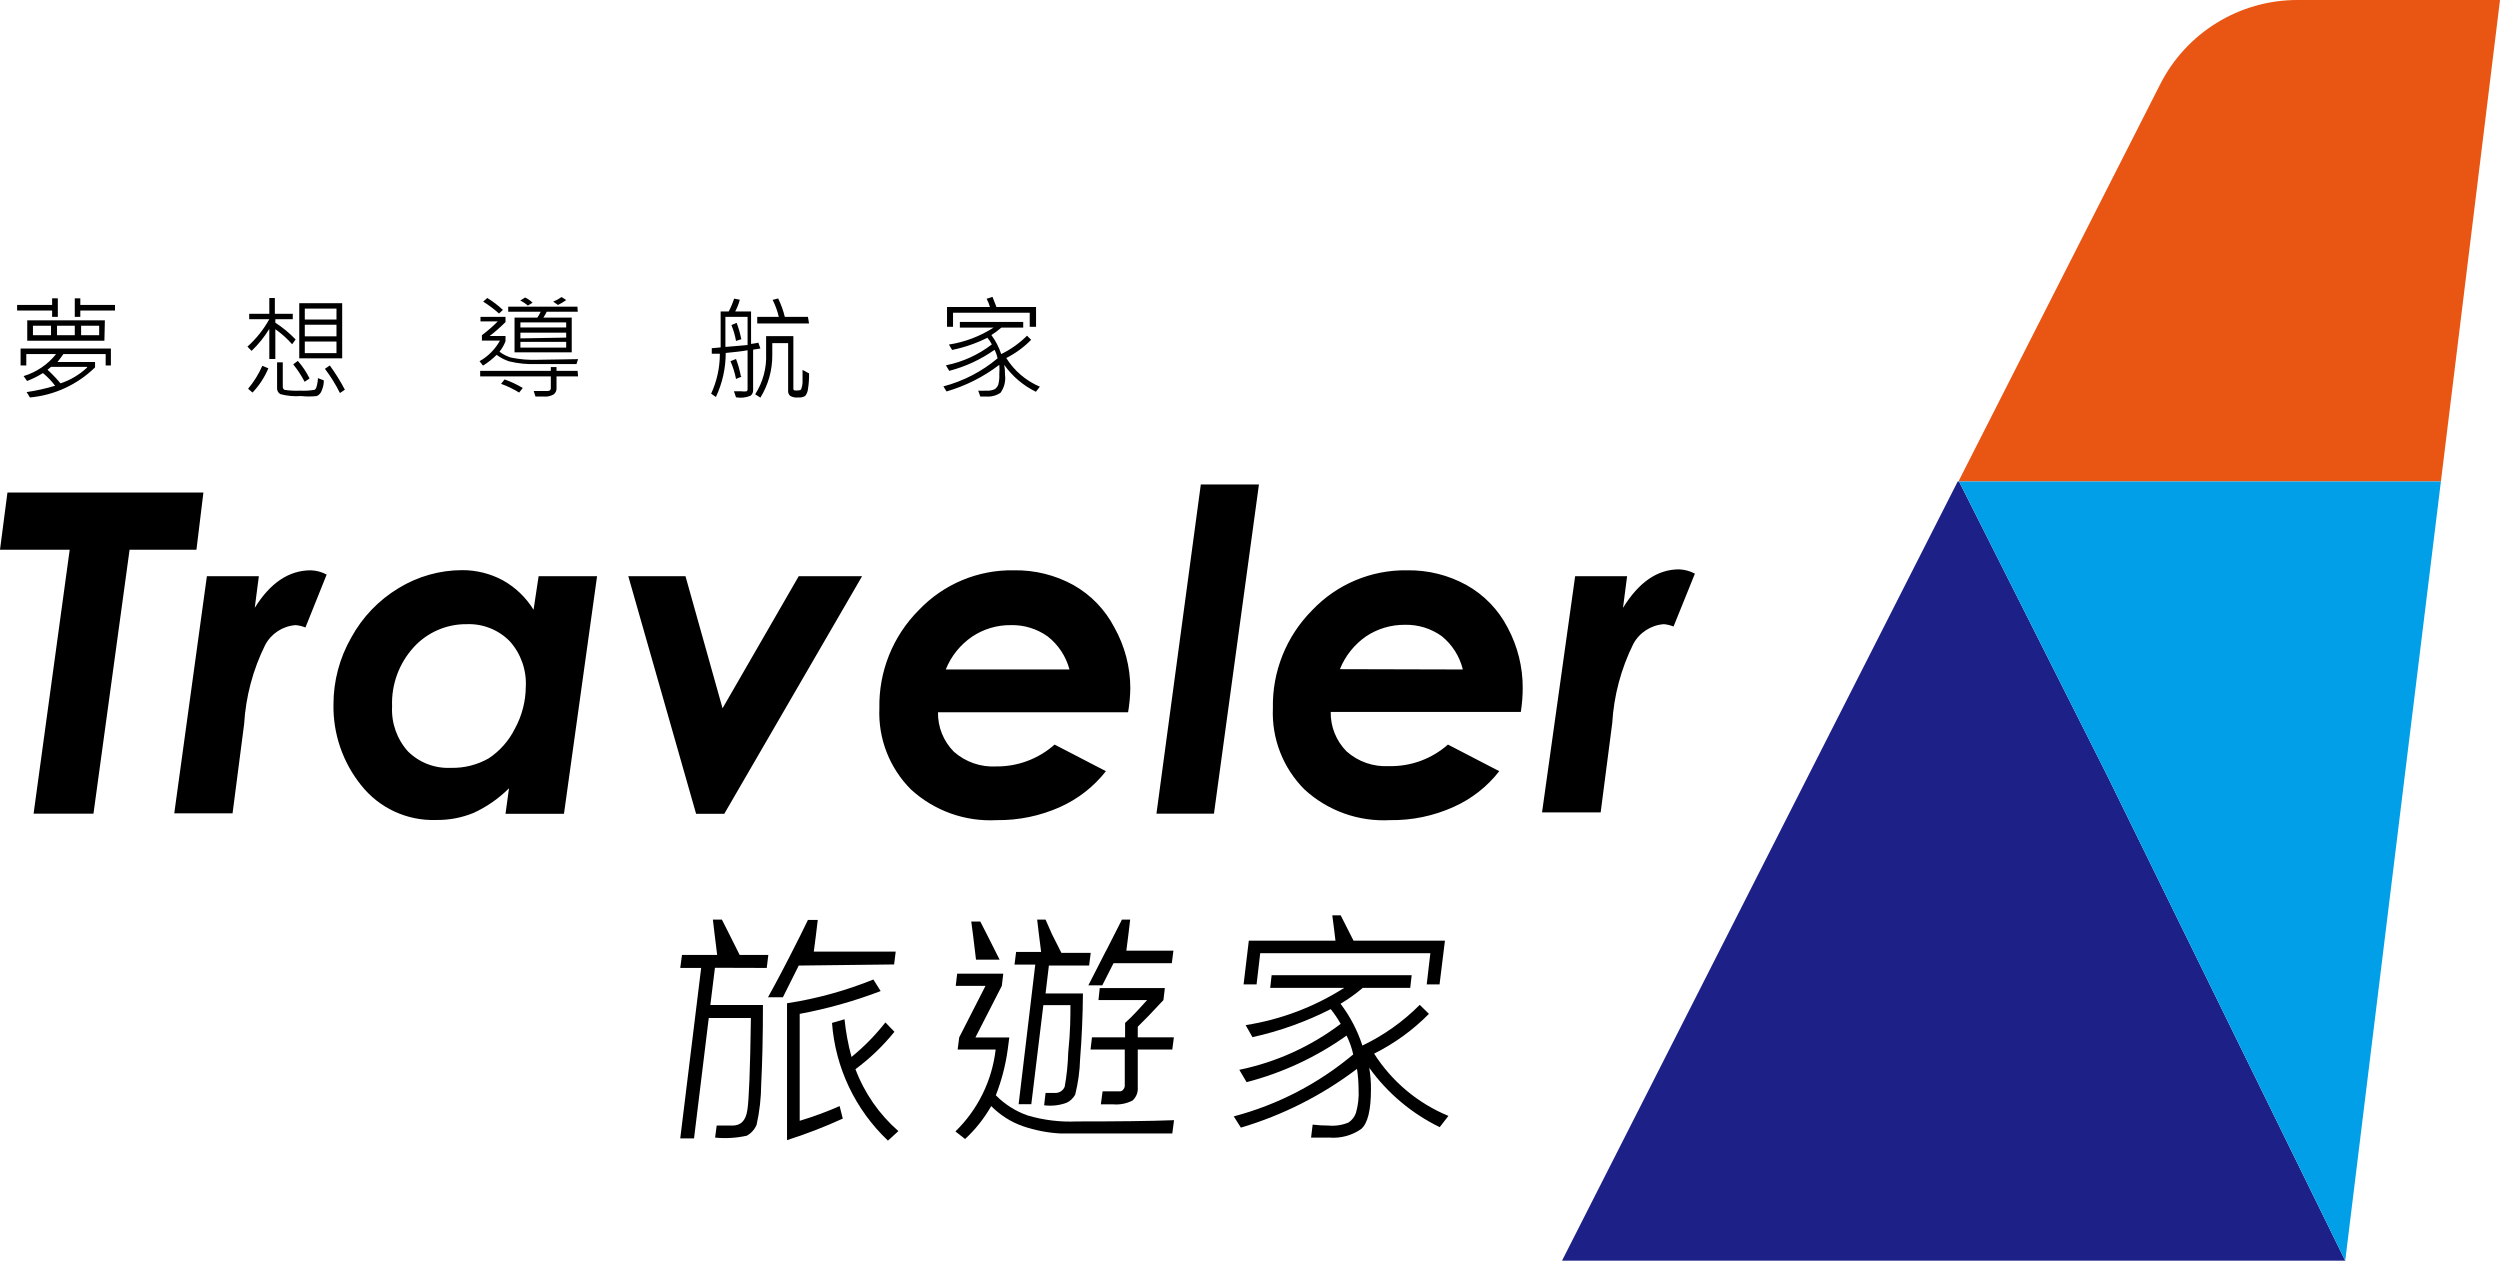
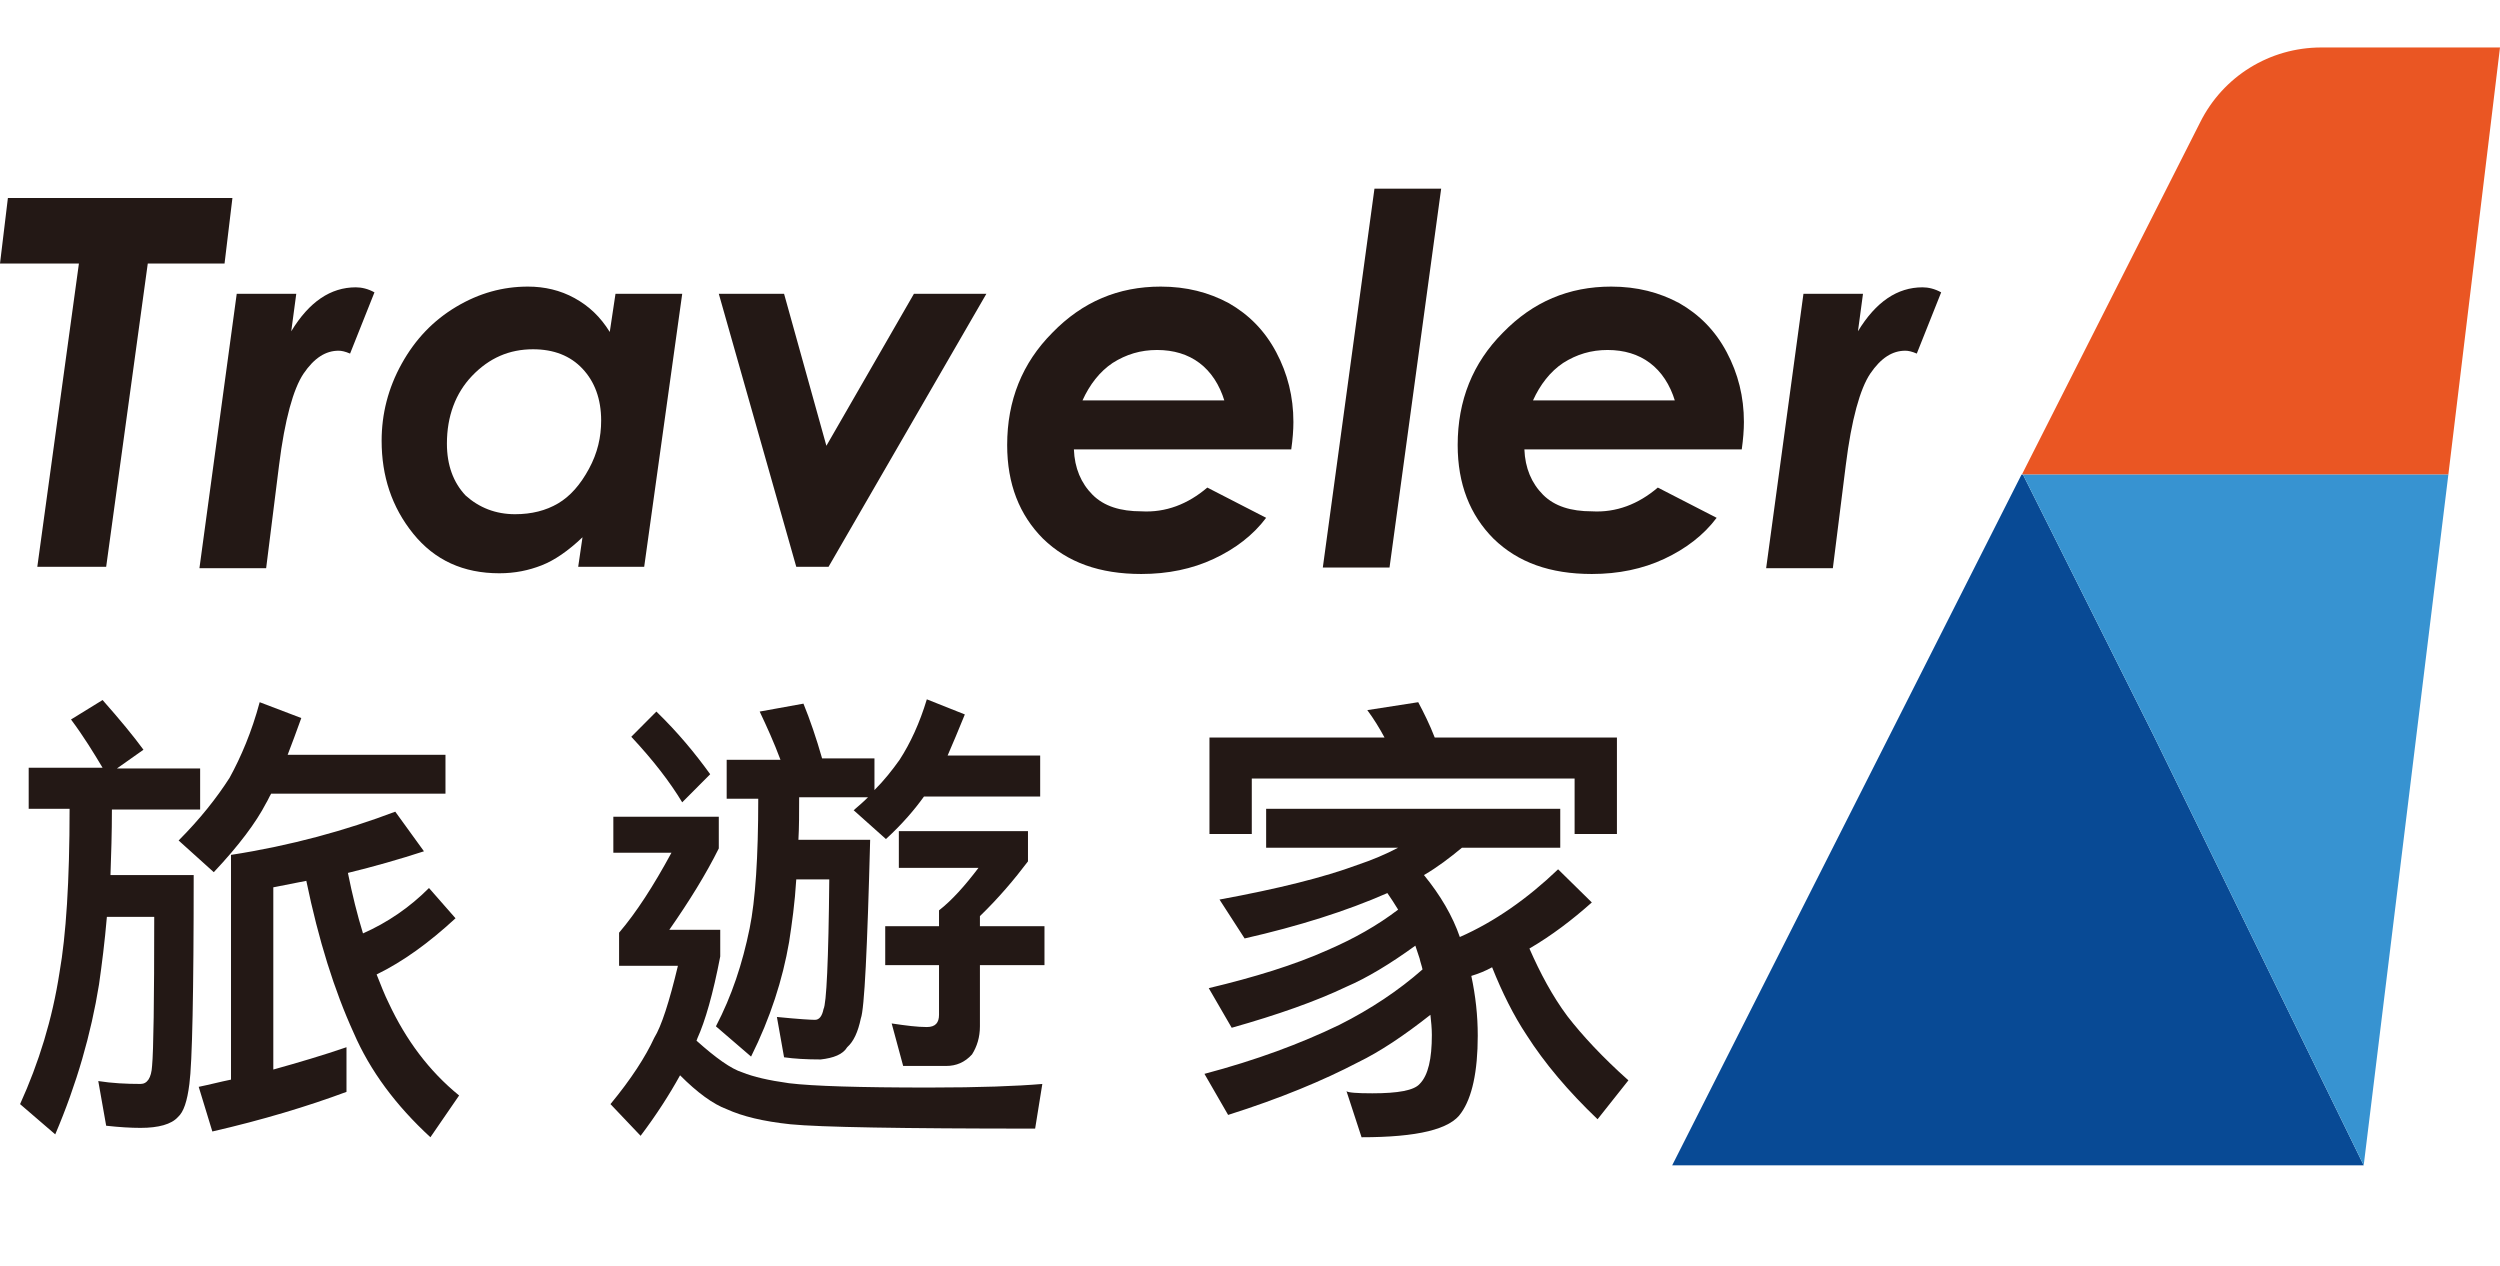
- <svg xmlns="http://www.w3.org/2000/svg" viewBox="0 0 157.81 79.58">
-   <path d="M.47 31.09h12.37l-.44 3.61H8.18L5.9 51.36H2.12L4.4 34.7H0zm12.59 5.28h3.28l-.26 2Q17.55 36 19.62 36a2.26 2.26 0 011 .27l-1.34 3.34a2.12 2.12 0 00-.62-.15 2.37 2.37 0 00-1.92 1.25 13 13 0 00-1.33 5l-.73 5.63H11zm20.94 0h3.69l-2.09 15h-3.69l.22-1.61a7.77 7.77 0 01-2.25 1.56 6 6 0 01-2.34.44 5.78 5.78 0 01-4.74-2.19 7.91 7.91 0 01-1.75-5.1 8.47 8.47 0 011.12-4.22 8.26 8.26 0 013-3.13 7.7 7.7 0 014-1.13 5.38 5.38 0 012.57.64 5.31 5.31 0 011.94 1.86zm-5.52 12.1a4.59 4.59 0 002.37-.6A4.82 4.82 0 0032.5 46a5.59 5.59 0 00.69-2.64 4 4 0 00-1-2.87 3.61 3.61 0 00-2.72-1.09 4.47 4.47 0 00-3.35 1.45 5.24 5.24 0 00-1.37 3.74 3.94 3.94 0 001 2.84 3.59 3.59 0 002.68 1.04zm11.18-12.1h3.61l2.34 8.34 4.81-8.34h4l-8.7 15h-1.78zM66.57 47l3.24 1.68a7.63 7.63 0 01-2.89 2.26 9.47 9.47 0 01-4 .83 7.4 7.4 0 01-5.41-1.93 6.82 6.82 0 01-2-5.13 8.52 8.52 0 012.49-6.2A8.07 8.07 0 0164 36a7.52 7.52 0 013.76.93 6.53 6.53 0 012.59 2.69 7.86 7.86 0 011 3.83 10.07 10.07 0 01-.14 1.51h-12a3.45 3.45 0 001 2.49 3.72 3.72 0 002.68.93A5.46 5.46 0 0066.57 47zm.94-4.74a3.94 3.94 0 00-1.38-2.09 3.86 3.86 0 00-2.33-.71 4.32 4.32 0 00-2.44.73 4.58 4.58 0 00-1.66 2.07zm8.29-11.68h3.67l-2.84 20.78H73zM91.4 47l3.24 1.68a7.55 7.55 0 01-2.89 2.26 9.4 9.4 0 01-4 .83 7.38 7.38 0 01-5.4-1.93 6.82 6.82 0 01-2-5.13 8.51 8.51 0 012.47-6.18 8.08 8.08 0 016-2.53 7.5 7.5 0 013.75.93 6.49 6.49 0 012.6 2.69 8 8 0 01.95 3.83 10.07 10.07 0 01-.12 1.49H84a3.45 3.45 0 001 2.49 3.7 3.7 0 002.68.93A5.42 5.42 0 0091.4 47zm.94-4.74A3.89 3.89 0 0091 40.15a3.84 3.84 0 00-2.33-.71 4.35 4.35 0 00-2.44.73 4.63 4.63 0 00-1.65 2.07zm7.09-5.89h3.28l-.26 2c1-1.62 2.17-2.43 3.54-2.43a2.33 2.33 0 011 .27l-1.35 3.34a2.07 2.07 0 00-.61-.15 2.39 2.39 0 00-1.93 1.25 13 13 0 00-1.33 5l-.73 5.63h-3.7zM3.65 20h-.36v-.4H1.08v-.35h2.21v-.42h.36zM7 23.07h-.33v-.72H4c-.11.16-.23.33-.37.5H6v.34a6.77 6.77 0 01-4.11 1.9l-.21-.34a12.46 12.46 0 001.8-.4 4.62 4.62 0 00-.77-.8 5.86 5.86 0 01-1 .5l-.22-.31a4.14 4.14 0 002.05-1.39H1.66v.72H1.3V22H7zm-.41-1.56H1.72v-1.29h4.9zm-3.37-.35v-.6H2.08v.6zm2.26 2H3.22l-.22.18a8.67 8.67 0 01.82.86 4.59 4.59 0 001.69-1.01zm-.76-2v-.6H3.6v.6zm2.54-1.56H5.07v.4h-.35v-1.17h.35v.42h2.19zm-1 1.56v-.6H5.12v.6zm12.4.27l-.22.3a6 6 0 00-1.06-.95v1.88H17v-1.9a6.85 6.85 0 01-1.12 1.39l-.26-.27A6.7 6.7 0 0017 20.15h-1.27v-.34H17v-1h.35v1h1.13v.34h-1.1v.22a6.94 6.94 0 011.28 1.06zm-1.72 1.82a5.09 5.09 0 01-1 1.53l-.28-.24a6 6 0 00.9-1.45zm3.5.76a1.48 1.48 0 01-.12.61.59.59 0 01-.32.38 4.59 4.59 0 01-1 0 3.89 3.89 0 01-1.3-.12.42.42 0 01-.21-.41v-1.6h.36v1.53a.22.22 0 00.11.21 5.17 5.17 0 001 .05 4 4 0 00.87-.05q.11 0 .18-.3a1.92 1.92 0 00.06-.44zm-.9-.12l-.31.21a6.69 6.69 0 00-.72-1.1l.29-.22a5.06 5.06 0 01.74 1.11zm2.06-1.27h-2.71v-3.48h2.71zm-.36-2.45v-.69h-2v.69zm0 1.06v-.73h-2v.73zm0 1.06v-.73h-2v.73zm.53 2.31l-.31.21a9.74 9.74 0 00-.95-1.53l.31-.21a12.53 12.53 0 01.95 1.53zm14.72-1.93l-.1.31h-2.52a6.16 6.16 0 01-1.73-.17 2.75 2.75 0 01-.79-.41 5 5 0 01-.86.68l-.22-.28a3.34 3.34 0 001.29-1.3h-1.14v-.34a9.2 9.2 0 001-.87h-1.09V20h1.58v.33a10 10 0 01-1 .88h1v.33a2.41 2.41 0 01-.38.66 2.2 2.2 0 00.72.37 7 7 0 001.72.14zm0 1.09h-1.36v.72a.47.47 0 01-.17.41 1.07 1.07 0 01-.67.14h-.49l-.11-.35h.89c.12 0 .19-.07.19-.17v-.75h-4.46v-.35h4.46v-.24h.36v.24h1.33zm-4.73-4.21l-.26.24a7.09 7.09 0 00-1-.75l.26-.23a6.08 6.08 0 01.97.74zM33 24.49l-.23.29a6.09 6.09 0 00-1.14-.55l.22-.28a6.57 6.57 0 011.15.54zm3.47-4.81h-1.96a3 3 0 01-.21.37h1.79v2.19h-3.61v-2.19h1.44a3 3 0 00.21-.37h-2.05v-.32h4.37zm-2.84-.58l-.31.19a2.23 2.23 0 00-.48-.32l.31-.19a1.75 1.75 0 01.46.32zm2.11 1.57v-.32h-2.89v.32zm0 .64V21h-2.89v.36zm0 .63v-.36h-2.89v.36zm0-3a3.1 3.1 0 01-.52.31l-.3-.21a2.51 2.51 0 00.53-.29zM48 22l-.46.07v2.56a.43.43 0 01-.16.35 1.64 1.64 0 01-.92.1l-.13-.38h.47a1.07 1.07 0 00.33 0 .14.14 0 00.06-.12v-2.47c-.39.07-.85.12-1.38.17a6.49 6.49 0 01-.62 2.78l-.3-.21a6 6 0 00.55-2.52h-.51v-.35l.56-.05v-2.27H46a4.91 4.91 0 00.34-.81l.36.07a3.39 3.39 0 01-.29.74h1v2.05a4.62 4.62 0 00.46-.08zm-.81-.22V20h-1.4v1.9zm-.39 2l-.34.14a5.22 5.22 0 00-.35-1.12l.35-.14a5.94 5.94 0 01.3 1.06zm0-2.37l-.34.11a4.8 4.8 0 00-.29-1l.33-.14a6.15 6.15 0 01.28.97zm4.27 2.16a5.21 5.21 0 01-.07 1 .79.79 0 01-.18.43.76.76 0 01-.44.09.83.83 0 01-.5-.1.39.39 0 01-.13-.33v-3h-1v.76A5.06 5.06 0 0148 25.1l-.33-.21a4.39 4.39 0 00.69-2.57v-1.1h1.72v3.31a.11.11 0 00.06.11.85.85 0 00.29 0 .18.18 0 00.14-.06 1.32 1.32 0 00.09-.43v-.8zm0-3.15H47.8V20h1.36a4.63 4.63 0 00-.39-1.07l.35-.09a5.69 5.69 0 01.42 1.16H51zm14.57 3.99l-.25.32a5.3 5.3 0 01-2-1.7 3.05 3.05 0 01.05.62 1.59 1.59 0 01-.28 1.14 1.42 1.42 0 01-.93.24h-.35l-.13-.37a3.59 3.59 0 00.47 0 1.17 1.17 0 00.57-.09.67.67 0 00.22-.27 2.13 2.13 0 00.07-.68 3.9 3.9 0 000-.59 10.2 10.2 0 01-3.33 1.68l-.2-.32a8.79 8.79 0 003.42-1.77 2.08 2.08 0 00-.19-.54 8.76 8.76 0 01-2.86 1.33l-.21-.35a7 7 0 002.9-1.32 2.34 2.34 0 00-.28-.42 9.06 9.06 0 01-2.23.77l-.2-.34a7.32 7.32 0 002.82-1.07h-2.13v-.36h4v.36h-1.38a5.16 5.16 0 01-.63.47 4.23 4.23 0 01.62 1.2 6 6 0 001.63-1.16l.26.26a6 6 0 01-1.57 1.15 4.63 4.63 0 002.12 1.81zm-.24-3.78H65v-.89h-4.84v.89h-.38v-1.25h2.71a2.57 2.57 0 00-.21-.52l.37-.12c.06.14.14.35.25.64h2.5zm21.34 45.88A13.08 13.08 0 0090.2 64l-.58-.57A13 13 0 0186 66a9 9 0 00-1.38-2.64 10 10 0 001.4-1h3l.09-.8h-8.84l-.09.8h4.67a16.27 16.27 0 01-6.22 2.35l.43.76A20.76 20.76 0 0084 63.7a7 7 0 01.63.93 15.93 15.93 0 01-6.4 2.9l.46.78A19.16 19.16 0 0085 65.37a5.06 5.06 0 01.42 1.19 19.41 19.41 0 01-7.54 3.91l.45.71a22.91 22.91 0 007.33-3.71 9.61 9.61 0 01.1 1.3 4.49 4.49 0 01-.17 1.49 1.21 1.21 0 01-.47.6 2.69 2.69 0 01-1.26.19 8.28 8.28 0 01-1-.06l-.1.82h1.16a3.08 3.08 0 002-.54c.42-.36.62-1.2.62-2.51a7.35 7.35 0 00-.11-1.36 11.88 11.88 0 004.45 3.75l.55-.71a10.14 10.14 0 01-4.69-3.93z" />
-   <path d="M79.55 60.17h10.74l-.23 1.97h.81l.34-2.76h-5.77l-.38-.75-.43-.85h-.53l.11.85.09.75h-5.47l-.33 2.76h.82l.23-1.97zm-8.64 8.6a.27.27 0 01-.2.12H69.6l-.11.82h.76a2.27 2.27 0 001.24-.24 1 1 0 00.33-.82v-2.4H74l.1-.77h-2.28v-.67q.6-.58 1.62-1.68l.09-.76h-4.11l-.08.76h3.07c-.44.49-.9 1-1.39 1.44v.91h-2.09l-.09.77H71v2.27a.37.37 0 01-.09.25zm-9.3-8.19h1.49l-.75-1.49h-.01.01l-.47-.92h-.57l.12.92.18 1.49z" />
-   <path d="M64.86 70.41a5.27 5.27 0 01-2-1.27 12.6 12.6 0 00.75-2.88l.1-.77h-2.14l1.67-3.26.09-.77h-2.91l-.09.77h1.88l-1.66 3.25-.1.77h2.4a8.58 8.58 0 01-2.54 5.17l.61.48a8.7 8.7 0 001.65-2.08 5.23 5.23 0 002 1.27 8.79 8.79 0 002.37.46H74l.11-.84c-1.55.06-3.6.08-6.13.08a9.48 9.48 0 01-3.12-.38z" />
-   <path d="M64.3 69.7h.8l.76-6.25h1.71c0 .67 0 1.65-.14 3a14.57 14.57 0 01-.22 2.14.62.62 0 01-.59.4H66l-.09.78a3 3 0 001.42-.16 1.22 1.22 0 00.54-.51 10.44 10.44 0 00.31-2.25q.16-2 .18-4.14H66l.21-1.76h2.54l.1-.8H67l-.6-1.19-.4-.91h-.53l.1.85.15 1.19h-1.58l-.1.8h1.31zm4.4-7.5h.88l.71-1.4h3.68l.1-.79H71.1l.14-1.11.1-.85h-.52l-.43.85-.57 1.12-.01.01-1.11 2.17zm-20.3-1.1l.1-.82h-1.81L46 58.9l-.43-.85H45l.1.85.17 1.38h-2.22l-.11.82h1.32l-1.32 10.76h.87l.93-7.6h2.66q-.07 4.92-.23 5.85c-.1.63-.41.94-.93.94h-1l-.1.76a6.29 6.29 0 002-.12 1.41 1.41 0 00.62-.69 12.21 12.21 0 00.29-2.56c.07-1.39.11-3 .11-5h-3.32l.29-2.35zm8.04-.22l.1-.81h-5.17l.13-1 .12-1H51l-.49 1-.71 1.4c-.61 1.2-1.32 2.48-1.32 2.48h.94l1-2zm-5.96 9.87V64a29.33 29.33 0 005.11-1.44l-.46-.73a24.33 24.33 0 01-5.45 1.5v8.64a31.23 31.23 0 003.52-1.36l-.2-.79a21.9 21.9 0 01-2.52.93z" />
-   <path d="M54 67.49a13.36 13.36 0 002.46-2.36l-.57-.59a13.86 13.86 0 01-2.14 2.18 14.93 14.93 0 01-.44-2.38l-.79.23A11.39 11.39 0 0056.05 72l.66-.6A9.73 9.73 0 0154 67.49z" />
-   <path d="M157.81 0l-3.73 30.39h-30.42v-.07l12.7-25A9.71 9.71 0 01145 0z" fill="#e95513" />
-   <path fill="#1d2087" d="M148.04 79.58H98.6l24.98-49.19h.08l9.36 18.58 15.02 30.61z" />
-   <path fill="#040000" d="M123.62 30.32l-.04.07" />
-   <path fill="#009fe8" d="M148.04 79.58l-15.02-30.61-9.36-18.58h30.42l-6.04 49.19z" />
+ <svg xmlns="http://www.w3.org/2000/svg" width="158" height="80" viewBox="0 0 158 80" fill="none">
+   <path d="M0.499 12.514H14.689L14.191 16.657H9.339L6.71 35.821H2.358L4.987 16.657H0L0.499 12.514Z" fill="#231815" />
+   <path d="M14.961 18.568H18.724L18.407 20.936C19.54 19.069 20.9 18.159 22.487 18.159C22.85 18.159 23.258 18.25 23.666 18.477L22.125 22.347C21.807 22.21 21.581 22.165 21.399 22.165C20.583 22.165 19.858 22.62 19.178 23.621C18.543 24.577 17.999 26.489 17.636 29.403L16.82 35.912H12.604L14.961 18.568Z" fill="#231815" />
+   <path d="M38.899 18.568H43.116L40.713 35.821H36.542L36.814 33.955C35.907 34.82 35.046 35.411 34.23 35.73C33.413 36.049 32.552 36.231 31.555 36.231C29.288 36.231 27.474 35.411 26.114 33.727C24.754 32.043 24.119 30.085 24.119 27.855C24.119 26.171 24.527 24.532 25.389 22.984C26.25 21.436 27.384 20.253 28.834 19.388C30.285 18.523 31.781 18.113 33.368 18.113C34.411 18.113 35.408 18.341 36.315 18.842C37.222 19.342 37.947 20.025 38.537 20.981L38.899 18.568ZM32.552 32.498C33.595 32.498 34.502 32.27 35.272 31.815C36.043 31.36 36.678 30.632 37.222 29.63C37.766 28.629 37.993 27.627 37.993 26.58C37.993 25.215 37.584 24.122 36.814 23.303C36.043 22.483 35 22.074 33.685 22.074C32.189 22.074 30.92 22.62 29.832 23.758C28.789 24.85 28.245 26.307 28.245 28.037C28.245 29.403 28.653 30.495 29.424 31.314C30.285 32.088 31.328 32.498 32.552 32.498Z" fill="#231815" />
+   <path d="M45.428 18.568H49.553L52.228 28.174L57.76 18.568H62.339L52.364 35.821H50.324L45.428 18.568Z" fill="#231815" />
+   <path d="M76.302 30.814L80.02 32.726C79.204 33.818 78.071 34.683 76.71 35.32C75.35 35.958 73.809 36.276 72.131 36.276C69.502 36.276 67.462 35.548 65.92 34.046C64.424 32.544 63.653 30.586 63.653 28.128C63.653 25.306 64.606 22.939 66.51 21.027C68.414 19.069 70.681 18.113 73.356 18.113C74.988 18.113 76.393 18.477 77.663 19.16C78.932 19.889 79.929 20.89 80.655 22.256C81.38 23.621 81.743 25.078 81.743 26.671C81.743 27.172 81.698 27.764 81.607 28.401H67.87C67.915 29.585 68.323 30.541 69.049 31.269C69.774 31.997 70.817 32.316 72.131 32.316C73.673 32.407 75.078 31.861 76.302 30.814ZM77.391 25.351C77.073 24.304 76.529 23.485 75.804 22.939C75.078 22.392 74.172 22.119 73.129 22.119C72.086 22.119 71.179 22.392 70.318 22.939C69.502 23.485 68.867 24.304 68.414 25.306H77.391V25.351Z" fill="#231815" />
+   <path d="M86.866 11.922H91.082L87.818 35.867H83.602L86.866 11.922Z" fill="#231815" />
+   <path d="M104.774 30.814L108.492 32.726C107.676 33.818 106.542 34.683 105.182 35.32C103.822 35.958 102.281 36.276 100.603 36.276C97.974 36.276 95.933 35.548 94.392 34.046C92.896 32.544 92.125 30.586 92.125 28.128C92.125 25.306 93.077 22.939 94.981 21.027C96.885 19.069 99.152 18.113 101.827 18.113C103.459 18.113 104.865 18.477 106.134 19.16C107.404 19.889 108.401 20.89 109.127 22.256C109.852 23.621 110.215 25.078 110.215 26.671C110.215 27.172 110.169 27.764 110.079 28.401H96.341C96.387 29.585 96.795 30.541 97.52 31.269C98.246 31.997 99.288 32.316 100.603 32.316C102.145 32.407 103.55 31.861 104.774 30.814ZM105.862 25.351C105.545 24.304 105.001 23.485 104.275 22.939C103.55 22.392 102.643 22.119 101.601 22.119C100.558 22.119 99.651 22.392 98.79 22.939C97.974 23.485 97.339 24.304 96.885 25.306H105.862V25.351Z" fill="#231815" />
+   <path d="M113.978 18.568H117.741L117.423 20.936C118.557 19.069 119.917 18.159 121.504 18.159C121.866 18.159 122.274 18.25 122.682 18.477L121.141 22.347C120.824 22.21 120.597 22.165 120.415 22.165C119.599 22.165 118.874 22.62 118.194 23.621C117.559 24.577 117.015 26.489 116.653 29.403L115.836 35.912H111.62L113.978 18.568Z" fill="#231815" />
+   <path d="M6.483 44.242C7.571 45.471 8.433 46.518 9.067 47.383L7.39 48.567H12.649V51.162H7.073C7.073 52.618 7.027 54.029 6.982 55.304H12.241C12.241 62.724 12.15 67.14 11.969 68.505C11.833 69.598 11.606 70.281 11.244 70.599C10.836 71.055 10.02 71.282 8.886 71.282C8.251 71.282 7.526 71.237 6.71 71.146L6.211 68.323C7.073 68.46 7.979 68.505 8.886 68.505C9.294 68.505 9.566 68.141 9.611 67.367C9.702 66.411 9.747 63.27 9.747 57.944H6.755C6.619 59.538 6.438 60.949 6.257 62.223C5.758 65.319 4.851 68.505 3.491 71.692L1.269 69.78C2.448 67.185 3.31 64.409 3.763 61.45C4.171 59.128 4.398 55.714 4.398 51.116H1.813V48.521H6.483C5.939 47.611 5.304 46.564 4.488 45.471L6.483 44.242ZM16.412 44.379L19.042 45.38C18.724 46.245 18.452 47.019 18.18 47.702H28.154V50.16H17.137C17.001 50.388 16.911 50.615 16.82 50.752C16.185 51.981 15.097 53.438 13.511 55.122L11.289 53.119C12.649 51.753 13.692 50.433 14.508 49.159C15.233 47.839 15.913 46.245 16.412 44.379ZM24.981 51.298L26.794 53.802C25.253 54.303 23.666 54.758 21.988 55.168C22.261 56.533 22.578 57.808 22.941 58.991C24.482 58.309 25.887 57.353 27.112 56.123L28.789 58.035C27.112 59.583 25.48 60.767 23.802 61.586C24.074 62.269 24.301 62.861 24.573 63.407C25.661 65.729 27.112 67.686 29.016 69.234L27.202 71.874C25.026 69.871 23.394 67.686 22.351 65.273C21.127 62.588 20.13 59.401 19.359 55.668C18.634 55.805 17.953 55.941 17.273 56.078V67.595C18.906 67.14 20.447 66.684 21.898 66.184V69.006C19.45 69.917 16.593 70.781 13.42 71.51L12.558 68.688C13.239 68.551 13.918 68.369 14.599 68.232V54.029C18.407 53.438 21.852 52.482 24.981 51.298Z" fill="#231815" />
+   <path d="M38.809 51.617H45.428V53.62C44.612 55.259 43.569 56.943 42.3 58.764H45.519V60.448C45.065 62.815 44.566 64.545 44.068 65.638C44.068 65.683 44.022 65.729 44.022 65.774C45.246 66.867 46.199 67.55 46.924 67.777C47.604 68.05 48.556 68.278 49.871 68.46C51.367 68.642 54.314 68.733 58.712 68.733C61.931 68.733 64.288 68.642 65.875 68.506L65.421 71.328C56.989 71.328 51.82 71.237 49.962 71.055C48.239 70.873 46.924 70.554 45.926 70.099C45.065 69.78 44.068 69.052 42.98 67.959C42.3 69.189 41.483 70.463 40.486 71.783L38.582 69.78C39.897 68.187 40.803 66.776 41.347 65.592C41.801 64.864 42.3 63.316 42.844 61.04H39.126V58.946C40.214 57.672 41.302 55.987 42.436 53.893H38.763V51.617H38.809ZM41.483 44.971C42.844 46.291 43.932 47.611 44.884 48.931L43.116 50.707C42.345 49.432 41.302 48.066 39.897 46.564L41.483 44.971ZM50.778 44.47C51.186 45.472 51.594 46.655 51.956 47.93H55.266V49.933C55.901 49.295 56.399 48.658 56.853 48.021C57.533 46.974 58.122 45.699 58.576 44.197L60.978 45.153C60.57 46.154 60.208 47.019 59.89 47.748H65.739V50.343H58.394C57.805 51.162 57.034 52.072 55.991 53.028L53.951 51.207C54.269 50.934 54.586 50.661 54.858 50.388H50.506V50.434C50.506 51.389 50.506 52.254 50.46 53.074H54.994C54.813 59.993 54.631 63.771 54.405 64.363C54.223 65.228 53.951 65.82 53.543 66.184C53.271 66.639 52.682 66.867 51.866 66.958C50.959 66.958 50.188 66.912 49.553 66.821L49.1 64.272C50.46 64.409 51.276 64.454 51.503 64.454C51.775 64.454 51.956 64.227 52.047 63.771C52.228 63.453 52.364 60.721 52.41 55.578H50.324C50.234 57.08 50.052 58.354 49.871 59.538C49.463 61.905 48.692 64.318 47.468 66.776L45.246 64.864C46.244 62.952 46.924 60.904 47.377 58.673C47.74 56.898 47.921 54.166 47.921 50.525V50.479H45.926V48.021H49.327C48.919 46.928 48.465 45.927 48.012 44.971L50.778 44.47ZM56.762 52.528H64.968V54.439C64.107 55.578 63.109 56.761 61.931 57.899V58.536H66.011V60.995H61.931V64.864C61.931 65.547 61.749 66.138 61.432 66.639C60.978 67.14 60.434 67.368 59.8 67.368H57.08L56.354 64.682C57.261 64.818 57.986 64.909 58.576 64.909C59.12 64.909 59.346 64.636 59.346 64.136V60.995H55.946V58.536H59.346V57.535C60.162 56.898 60.978 55.987 61.84 54.849H56.807V52.528H56.762Z" fill="#231815" />
+   <path d="M80.02 51.116H98.608V53.575H92.397C91.626 54.212 90.856 54.804 89.994 55.304C91.037 56.579 91.808 57.899 92.261 59.219C94.437 58.263 96.523 56.807 98.472 54.94L100.603 57.034C99.379 58.127 98.064 59.128 96.659 59.948C97.339 61.495 98.11 62.952 99.062 64.227C100.014 65.456 101.283 66.821 102.915 68.278L100.966 70.736C99.107 68.961 97.611 67.186 96.478 65.41C95.661 64.181 94.936 62.724 94.301 61.131C93.893 61.359 93.44 61.541 92.987 61.677C93.258 62.952 93.394 64.181 93.394 65.456C93.394 67.732 93.032 69.371 92.352 70.326C91.672 71.374 89.586 71.874 86.05 71.874L85.098 68.961C85.189 69.052 85.733 69.097 86.73 69.097C88.362 69.097 89.359 68.915 89.722 68.506C90.266 67.959 90.493 66.912 90.493 65.41C90.493 65.001 90.448 64.545 90.402 64.136C88.725 65.456 87.229 66.457 85.823 67.14C83.647 68.278 80.927 69.416 77.617 70.463L76.121 67.868C79.385 67.004 82.196 65.957 84.644 64.773C86.639 63.771 88.407 62.588 89.904 61.268C89.858 61.04 89.767 60.812 89.722 60.585C89.632 60.312 89.541 60.039 89.45 59.766C87.818 60.949 86.367 61.814 85.098 62.36C83.194 63.271 80.746 64.136 77.844 64.955L76.393 62.451C79.249 61.769 81.788 60.995 83.919 60.039C85.597 59.31 87.047 58.491 88.362 57.489C88.135 57.125 87.909 56.761 87.682 56.442C85.098 57.581 82.06 58.536 78.66 59.31L77.073 56.852C80.791 56.169 83.692 55.441 85.778 54.667C86.73 54.348 87.591 53.984 88.362 53.575H80.02V51.116ZM89.632 44.379C89.994 45.062 90.357 45.79 90.674 46.61H102.19V52.71H99.515V49.205H79.113V52.71H76.438V46.61H87.501C87.183 46.018 86.821 45.426 86.413 44.88L89.632 44.379Z" fill="#231815" />
+   <path d="M158 3L154.736 29.994H127.851L127.805 29.949L139.049 7.734C140.5 4.821 143.447 3 146.711 3H158Z" fill="#EA5623" />
+   <path d="M149.386 73.65H105.681L127.76 29.994H127.851L136.102 46.473L149.386 73.65Z" fill="#084A95" />
+   <path d="M149.386 73.65L136.102 46.473L127.851 29.994H154.736L149.386 73.65Z" fill="#3793D1" />
</svg>
